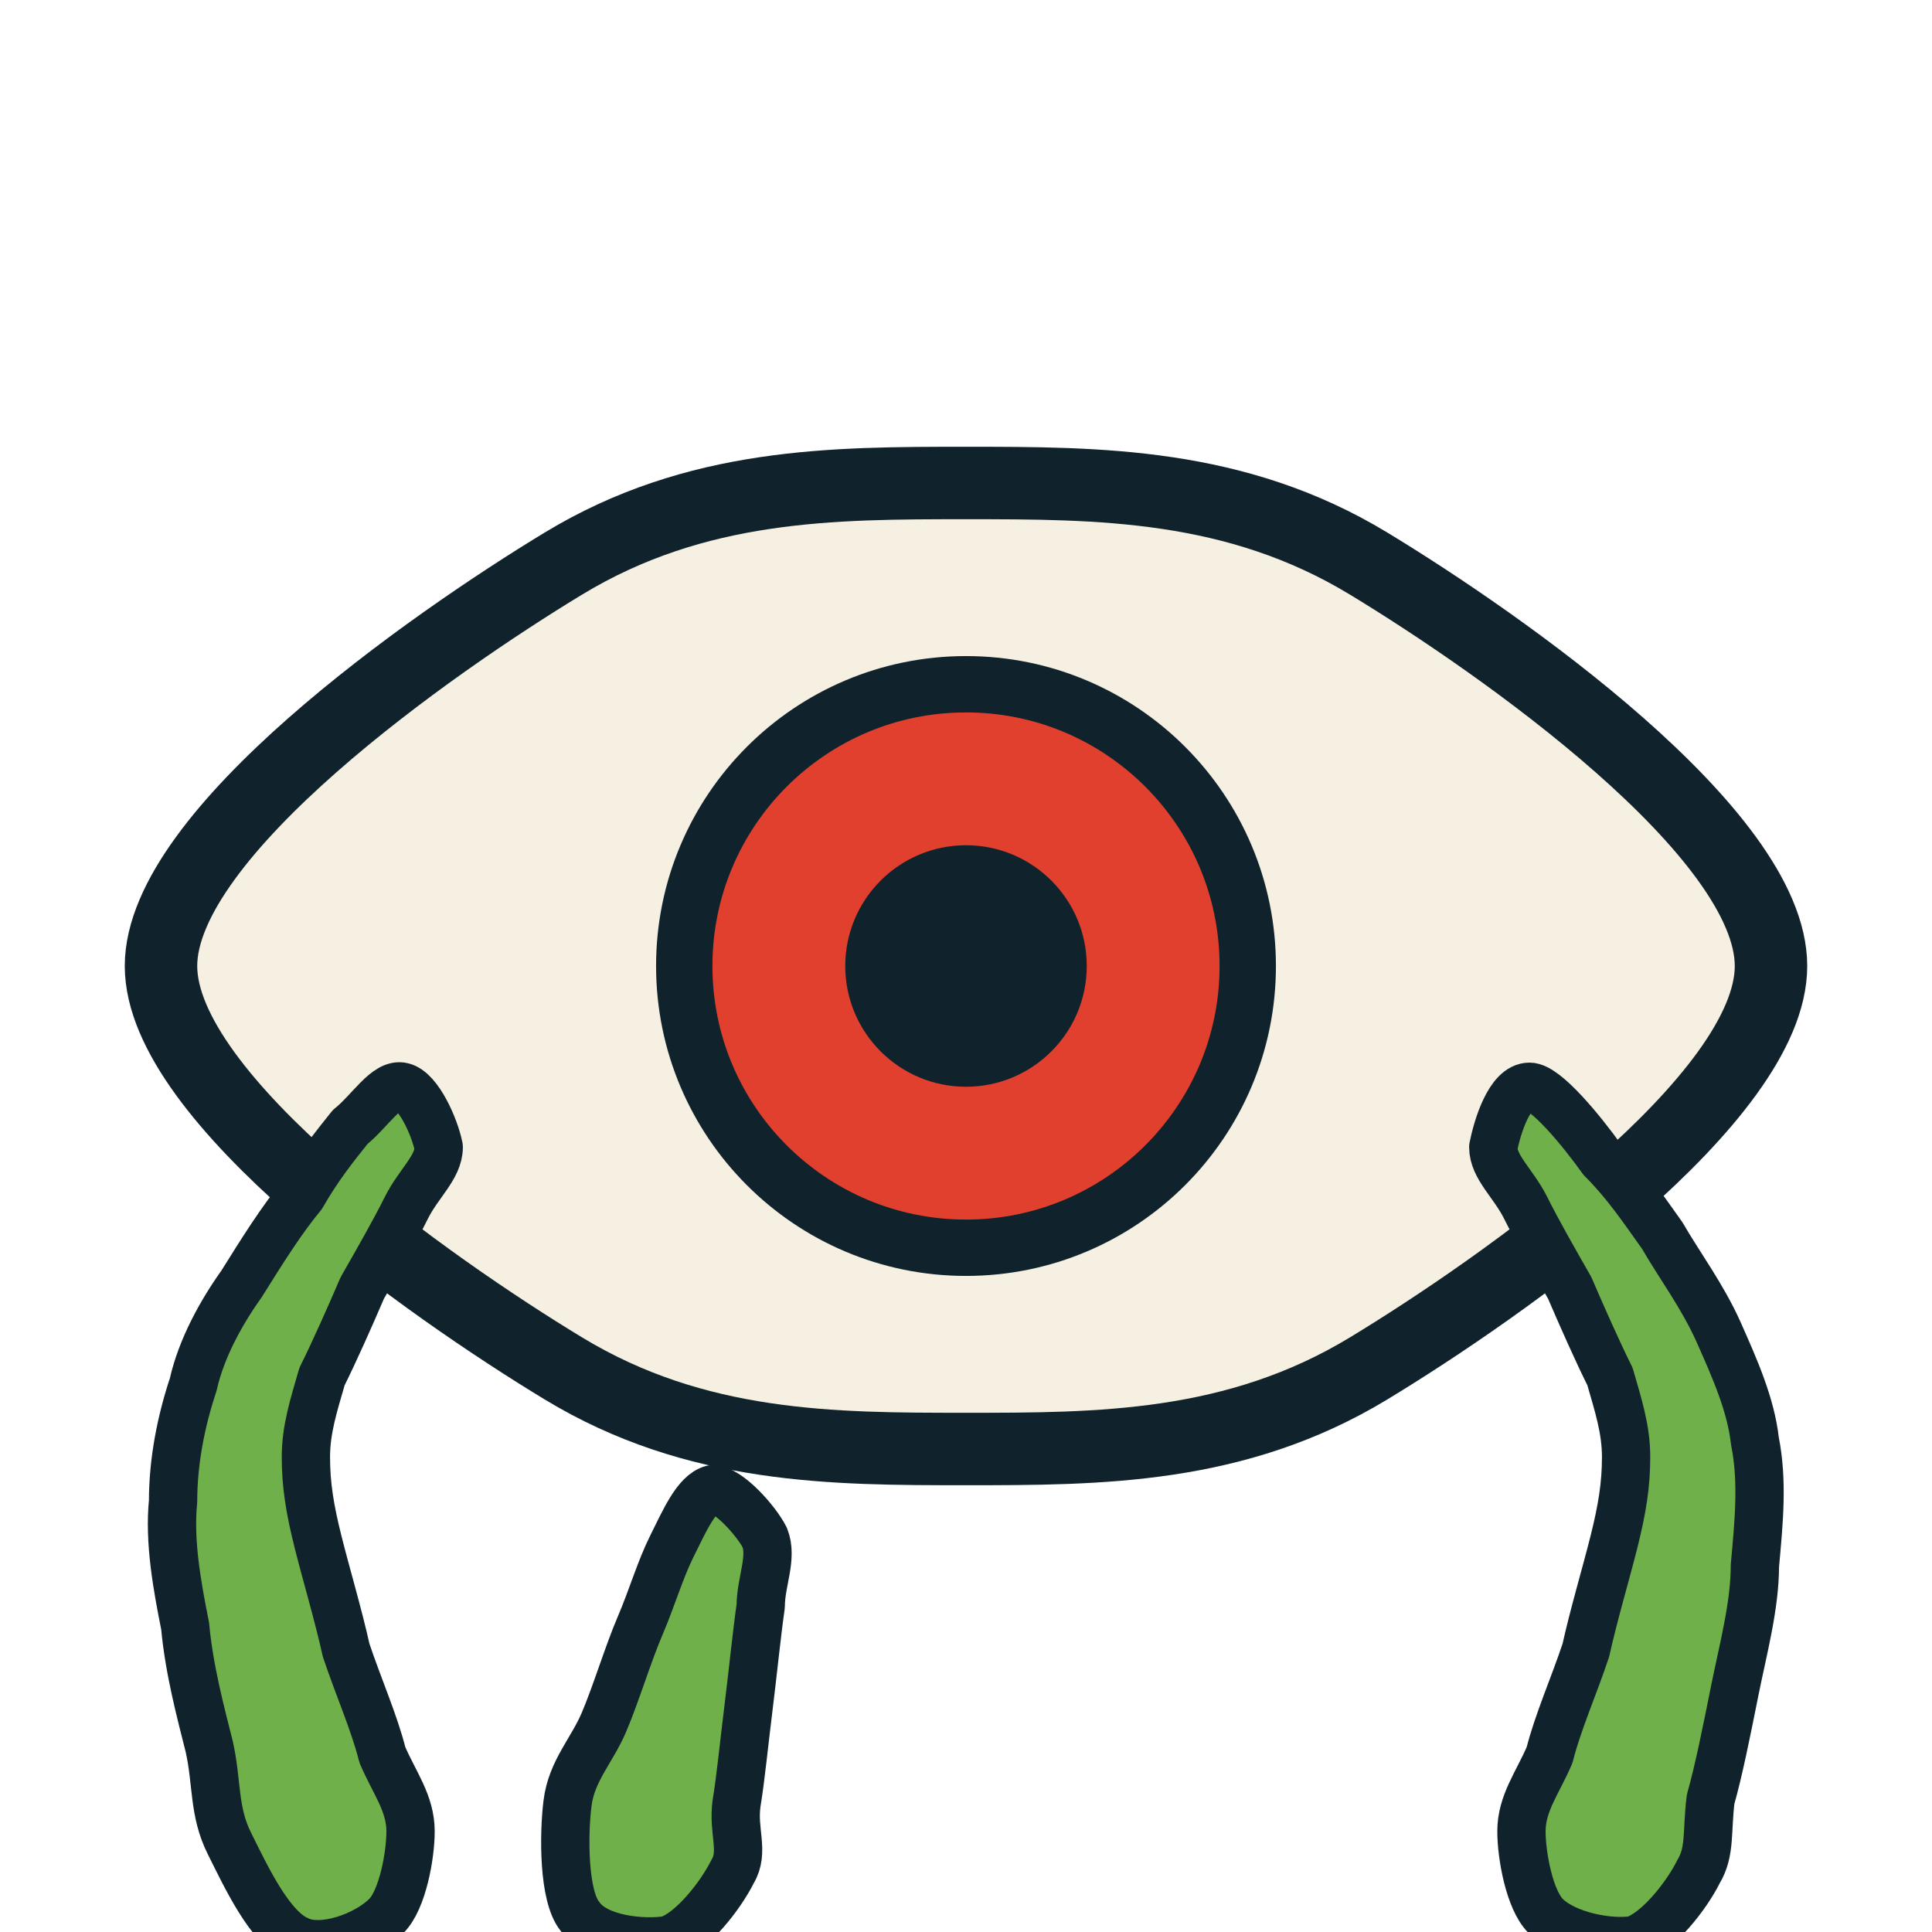
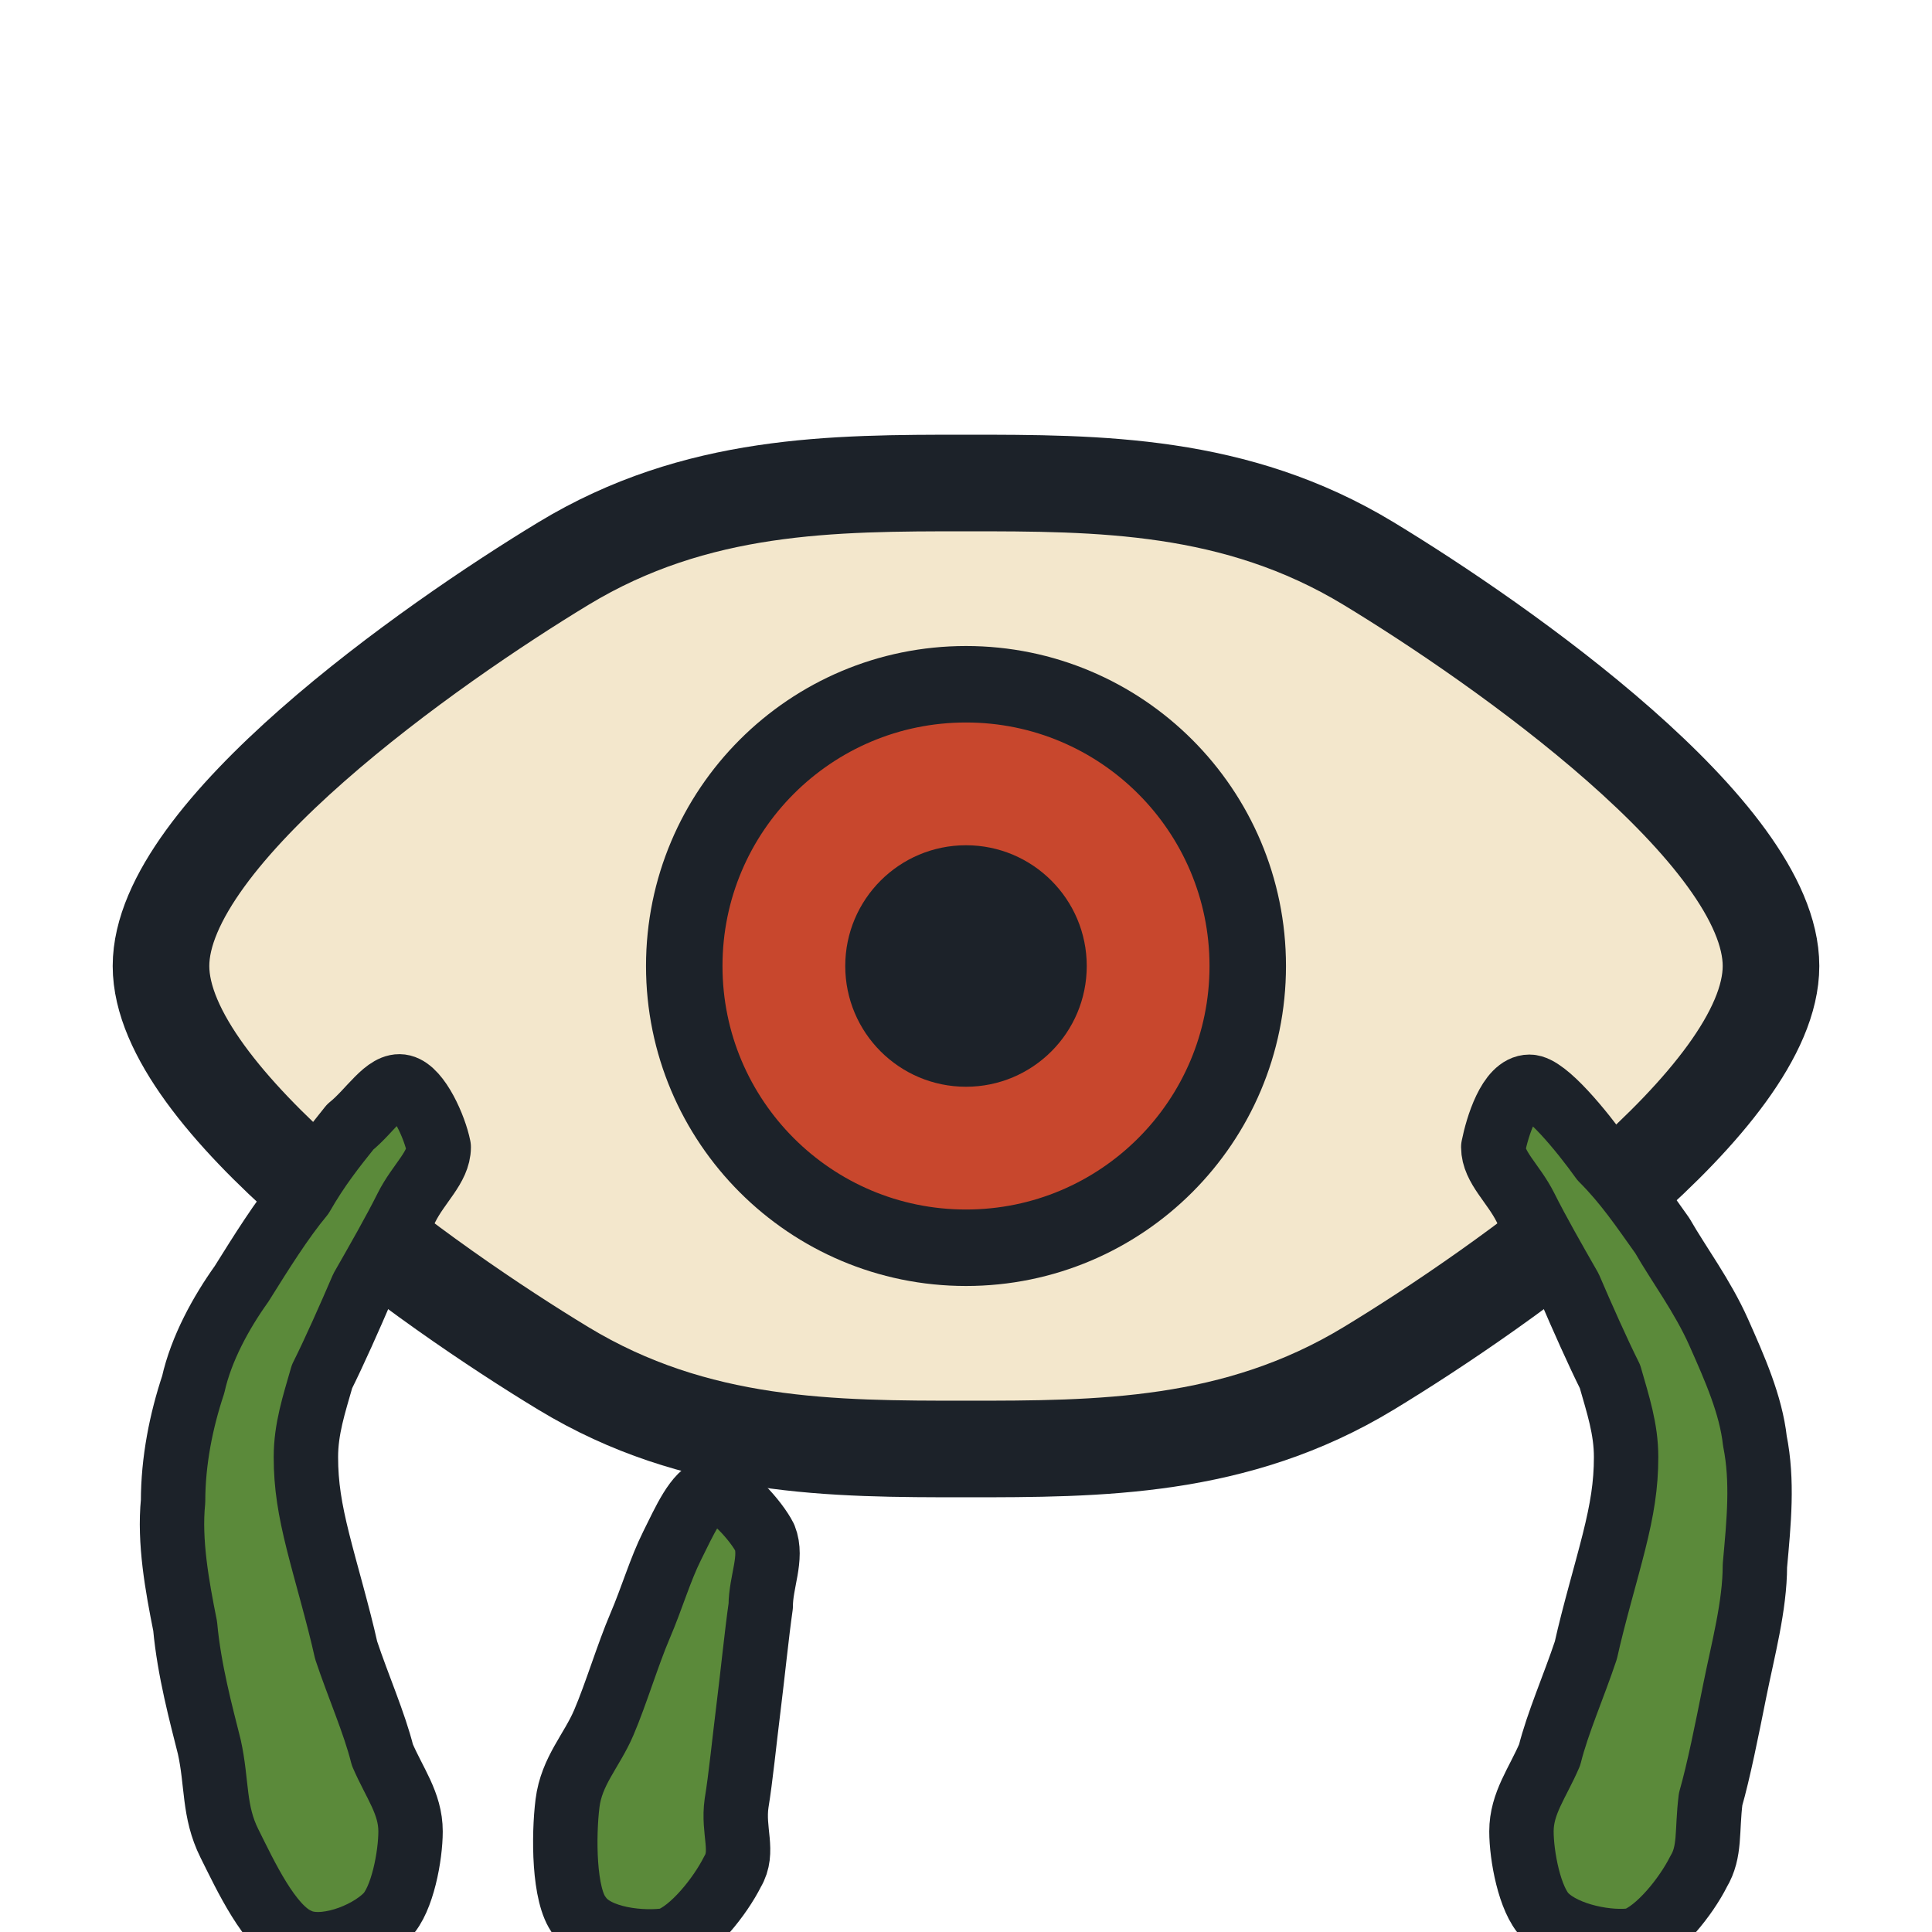
<svg xmlns="http://www.w3.org/2000/svg" viewBox="0 0 48 48" width="48" height="48">
-   <path d="M4,24 C4,20.7 10.7,16 14,14 C17.3,12 20.7,12 24,12 C27.3,12 30.7,12 34,14 C37.3,16 44,20.7 44,24 C44,27.3 37.3,32 34,34 C30.7,36 27.3,36 24,36 C20.7,36 17.3,36 14,34 C10.7,32 4,27.3 4,24 Z" fill="#f6f0e2" stroke="#10222b" stroke-width="1.8" stroke-linecap="round" stroke-linejoin="round" />
-   <path d="M17,24 A7,7 0 1,0 31,24 A7,7 0 1,0 17,24 Z" fill="#e2402f" stroke="#10222b" stroke-width="1.4" stroke-linecap="round" stroke-linejoin="round" />
-   <path d="M21,24 A3,3 0 1,0 27,24 A3,3 0 1,0 21,24 Z" fill="#10222b" />
-   <path d="M10.2,45.5 C10.2,44.8 9.8,44.3 9.5,43.6 C9.3,42.8 8.9,41.9 8.6,41 C8.4,40.1 8.1,39.1 7.9,38.3 C7.7,37.5 7.6,36.9 7.6,36.2 C7.6,35.5 7.8,34.9 8,34.2 C8.3,33.6 8.7,32.7 9,32 C9.4,31.3 9.8,30.6 10.1,30 C10.4,29.4 10.9,29 10.9,28.5 C10.8,28 10.4,27.1 10,27 C9.6,26.9 9.2,27.6 8.7,28 C8.3,28.5 7.9,29 7.5,29.7 C7,30.3 6.5,31.1 6,31.9 C5.5,32.6 5,33.5 4.8,34.4 C4.5,35.3 4.3,36.3 4.3,37.3 C4.2,38.3 4.4,39.4 4.6,40.4 C4.7,41.5 5,42.6 5.2,43.4 C5.4,44.3 5.3,45 5.7,45.8 C6.1,46.6 6.7,47.9 7.4,48.2 C8,48.5 9.1,48.1 9.6,47.6 C10,47.2 10.2,46.1 10.2,45.5 Z" fill="#6fb04a" stroke="#10222b" stroke-width="1.2" stroke-linecap="round" stroke-linejoin="round" />
-   <path d="M42.2,46.5 C42.5,46 42.4,45.5 42.5,44.7 C42.7,44 42.9,43 43.1,42 C43.3,41 43.6,39.9 43.6,38.9 C43.7,37.8 43.8,36.8 43.6,35.8 C43.5,34.9 43.1,34 42.7,33.1 C42.3,32.2 41.7,31.4 41.3,30.7 C40.8,30 40.4,29.4 39.8,28.8 C39.3,28.1 38.4,27 38,27 C37.5,27 37.2,28 37.1,28.5 C37.1,29 37.6,29.4 37.9,30 C38.2,30.6 38.6,31.3 39,32 C39.3,32.7 39.7,33.6 40,34.2 C40.2,34.9 40.4,35.5 40.4,36.2 C40.4,36.9 40.3,37.5 40.1,38.3 C39.9,39.1 39.6,40.1 39.4,41 C39.1,41.9 38.7,42.8 38.5,43.6 C38.2,44.3 37.8,44.8 37.8,45.5 C37.8,46.1 38,47.2 38.4,47.6 C38.9,48.1 40,48.3 40.6,48.2 C41.2,48 41.9,47.1 42.2,46.5 Z" fill="#6fb04a" stroke="#10222b" stroke-width="1.2" stroke-linecap="round" stroke-linejoin="round" />
-   <path d="M18.2,46.5 C18.5,46 18.2,45.5 18.3,44.8 C18.4,44.2 18.5,43.2 18.6,42.4 C18.7,41.6 18.8,40.6 18.9,39.9 C18.9,39.3 19.2,38.7 19,38.2 C18.8,37.8 18.1,37 17.7,37 C17.3,37.1 17,37.8 16.7,38.4 C16.4,39 16.2,39.7 15.9,40.4 C15.6,41.1 15.3,42.1 15,42.8 C14.7,43.5 14.2,44 14.1,44.8 C14,45.6 14,47.1 14.4,47.6 C14.8,48.2 16,48.3 16.6,48.2 C17.2,48 17.9,47.1 18.2,46.5 Z" fill="#6fb04a" stroke="#10222b" stroke-width="1.2" stroke-linecap="round" stroke-linejoin="round" />
+   <path d="M4,24 C4,20.7 10.7,16 14,14 C17.3,12 20.7,12 24,12 C27.3,12 30.7,12 34,14 C37.3,16 44,20.7 44,24 C44,27.3 37.3,32 34,34 C30.7,36 27.3,36 24,36 C20.7,36 17.3,36 14,34 C10.7,32 4,27.3 4,24 Z" fill="#f3e7cc" stroke="#1c2229" stroke-width="2.4" stroke-linecap="round" stroke-linejoin="round" />
+   <path d="M17,24 A7,7 0 1,0 31,24 A7,7 0 1,0 17,24 Z" fill="#c8472d" stroke="#1c2229" stroke-width="1.9" stroke-linecap="round" stroke-linejoin="round" />
+   <path d="M21,24 A3,3 0 1,0 27,24 A3,3 0 1,0 21,24 Z" fill="#1c2229" />
+   <path d="M10.2,45.5 C10.2,44.8 9.8,44.3 9.5,43.6 C9.3,42.8 8.9,41.9 8.6,41 C8.4,40.1 8.1,39.1 7.9,38.3 C7.7,37.5 7.6,36.9 7.6,36.2 C7.6,35.5 7.8,34.9 8,34.2 C8.3,33.6 8.7,32.7 9,32 C9.4,31.3 9.8,30.6 10.1,30 C10.4,29.4 10.9,29 10.9,28.5 C10.8,28 10.4,27.1 10,27 C9.6,26.9 9.2,27.6 8.7,28 C8.3,28.5 7.9,29 7.5,29.7 C7,30.3 6.5,31.1 6,31.9 C5.5,32.6 5,33.5 4.8,34.4 C4.5,35.3 4.3,36.3 4.3,37.3 C4.2,38.3 4.4,39.4 4.6,40.4 C4.7,41.5 5,42.6 5.2,43.4 C5.4,44.3 5.3,45 5.7,45.8 C6.1,46.6 6.7,47.9 7.4,48.2 C8,48.5 9.1,48.1 9.6,47.6 C10,47.2 10.2,46.1 10.2,45.5 Z" fill="#5b8a3a" stroke="#1c2229" stroke-width="1.6" stroke-linecap="round" stroke-linejoin="round" />
+   <path d="M42.2,46.5 C42.5,46 42.4,45.5 42.5,44.7 C42.7,44 42.9,43 43.1,42 C43.3,41 43.6,39.9 43.6,38.9 C43.7,37.8 43.8,36.8 43.6,35.8 C43.5,34.9 43.1,34 42.7,33.1 C42.3,32.2 41.7,31.4 41.3,30.7 C40.8,30 40.4,29.4 39.8,28.8 C39.3,28.1 38.4,27 38,27 C37.5,27 37.2,28 37.1,28.5 C37.1,29 37.6,29.4 37.9,30 C38.2,30.6 38.6,31.3 39,32 C39.3,32.7 39.7,33.6 40,34.2 C40.2,34.9 40.4,35.5 40.4,36.2 C40.4,36.9 40.3,37.5 40.1,38.3 C39.9,39.1 39.6,40.1 39.4,41 C39.1,41.9 38.7,42.8 38.5,43.6 C38.2,44.3 37.8,44.8 37.8,45.5 C37.8,46.1 38,47.2 38.4,47.6 C38.9,48.1 40,48.3 40.6,48.2 C41.2,48 41.9,47.1 42.2,46.5 Z" fill="#5b8a3a" stroke="#1c2229" stroke-width="1.6" stroke-linecap="round" stroke-linejoin="round" />
+   <path d="M18.2,46.5 C18.5,46 18.2,45.5 18.3,44.8 C18.4,44.2 18.5,43.2 18.6,42.4 C18.7,41.6 18.8,40.6 18.9,39.9 C18.9,39.3 19.2,38.7 19,38.2 C18.8,37.8 18.1,37 17.7,37 C17.3,37.1 17,37.8 16.7,38.4 C16.4,39 16.2,39.7 15.9,40.4 C15.6,41.1 15.3,42.1 15,42.8 C14.7,43.5 14.2,44 14.1,44.8 C14,45.6 14,47.1 14.4,47.6 C14.8,48.2 16,48.3 16.6,48.2 C17.2,48 17.9,47.1 18.2,46.5 Z" fill="#5b8a3a" stroke="#1c2229" stroke-width="1.6" stroke-linecap="round" stroke-linejoin="round" />
</svg>
